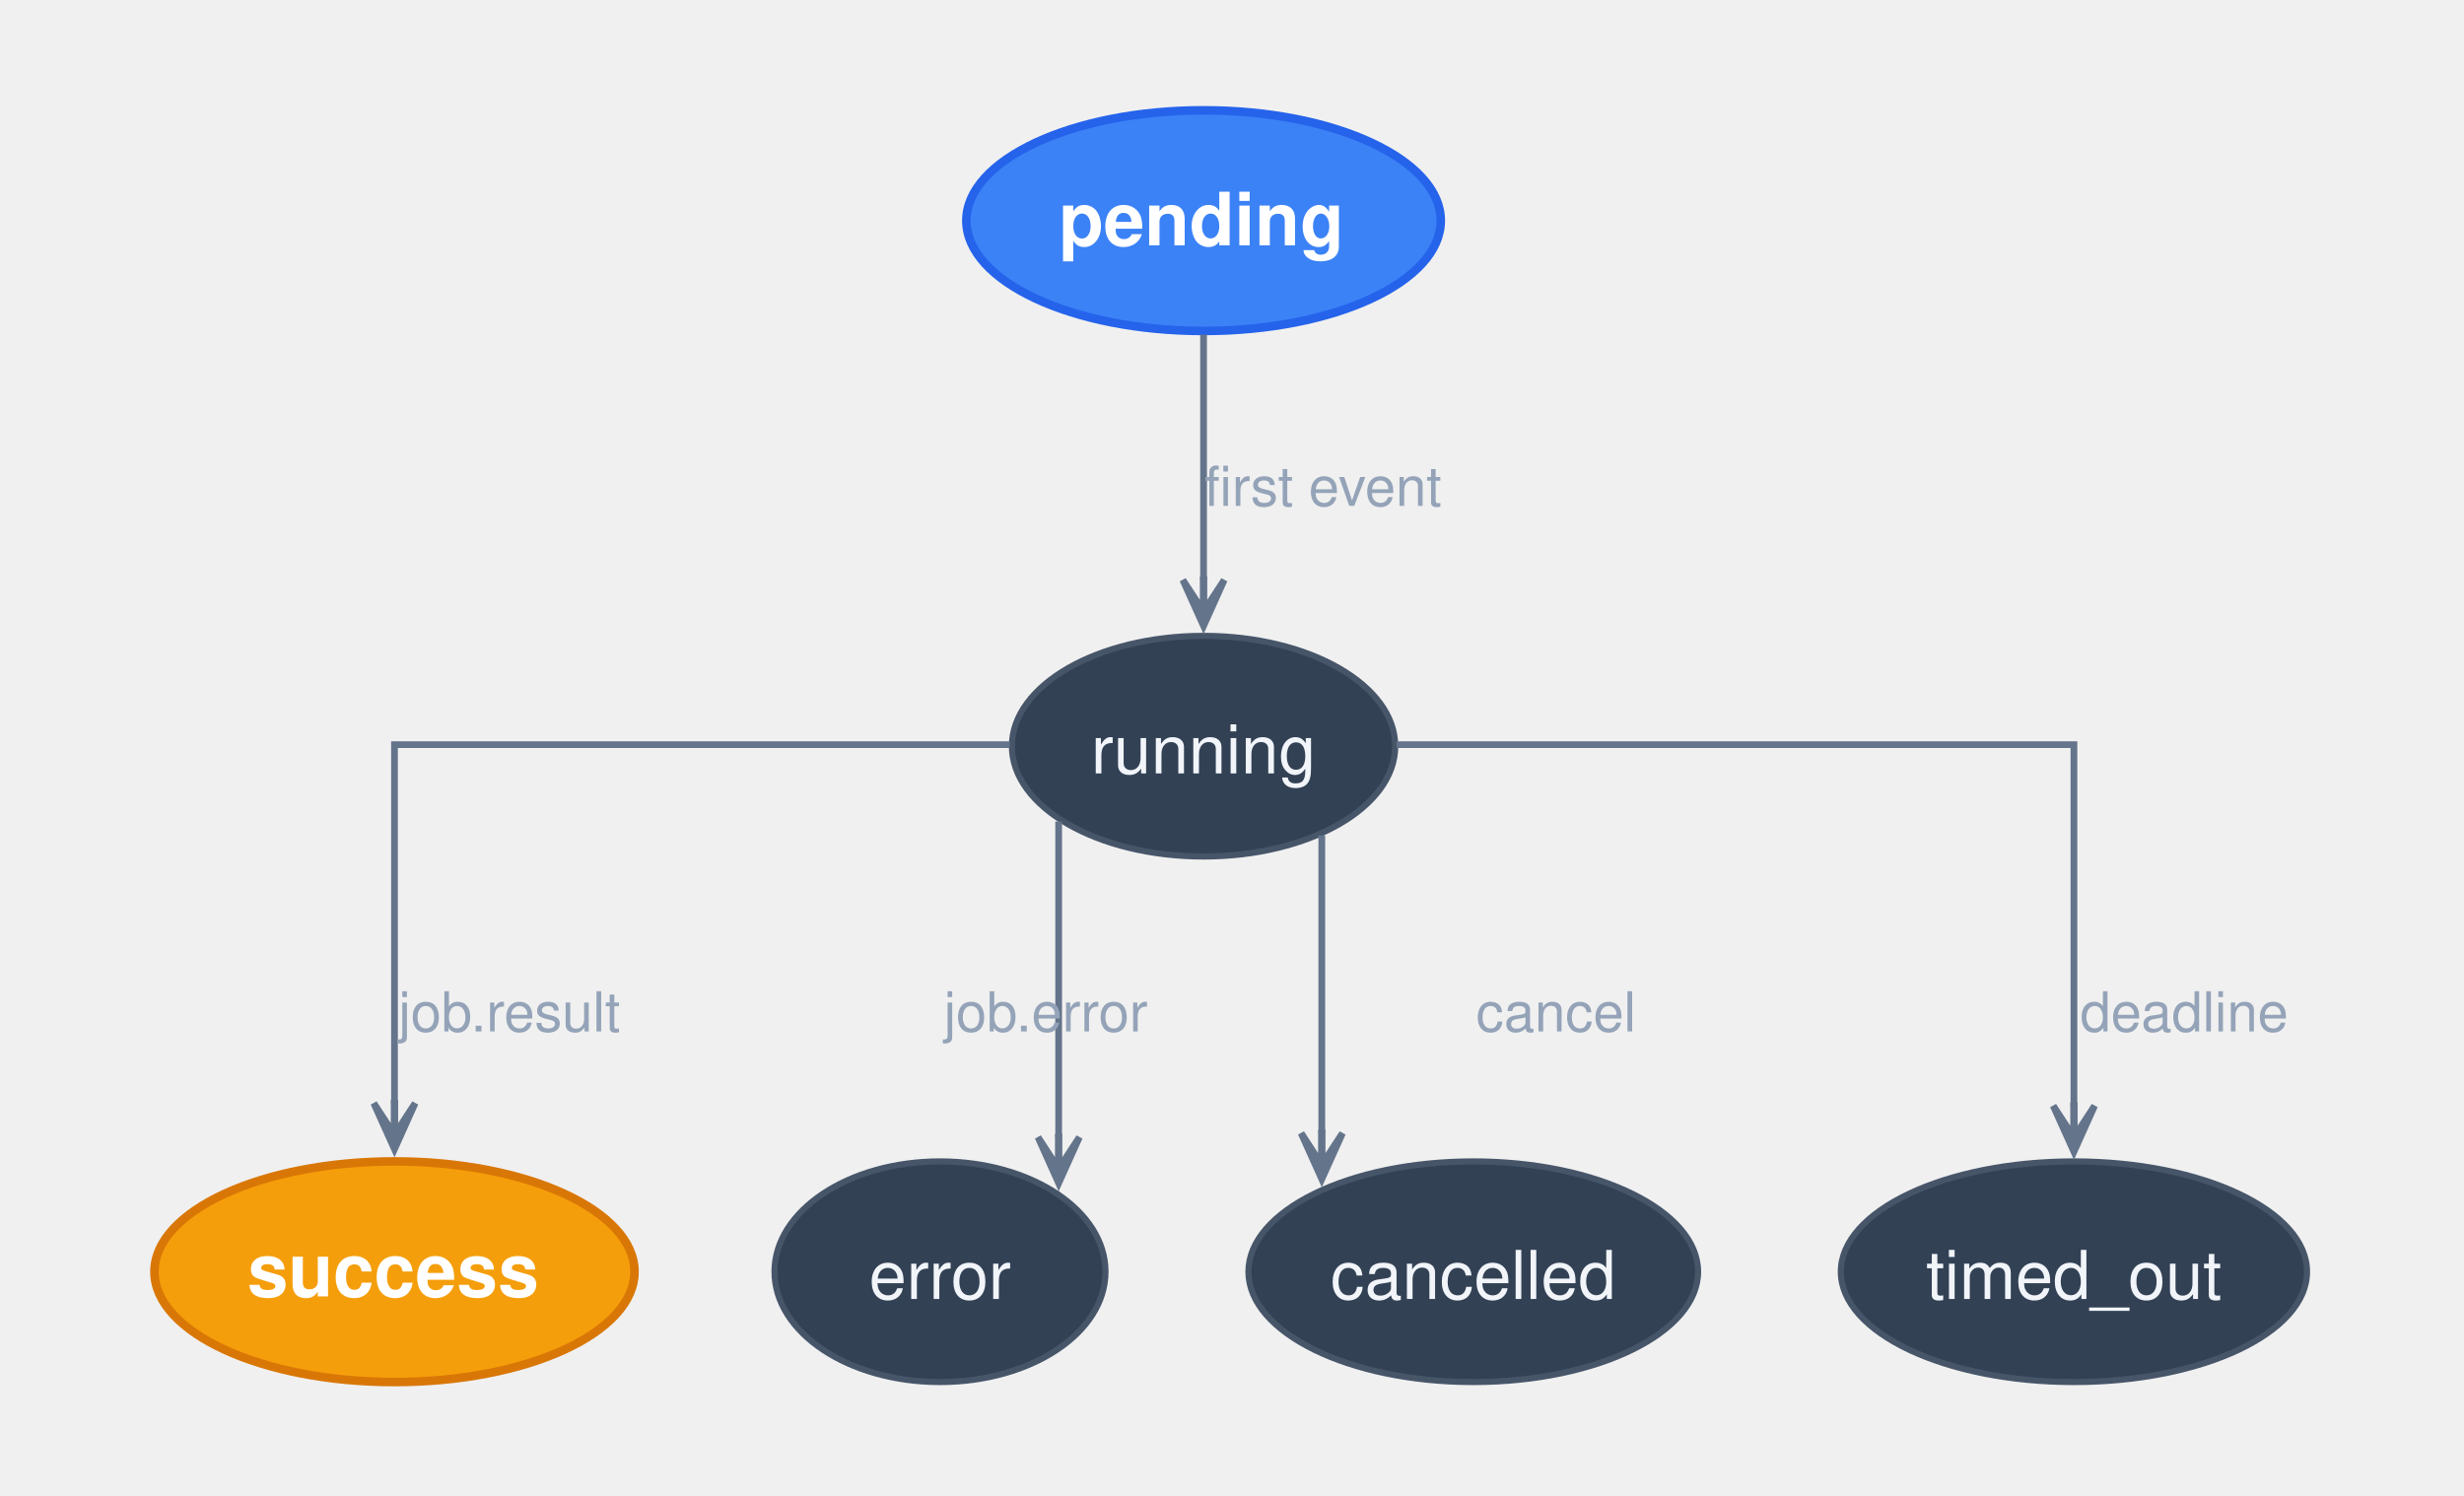
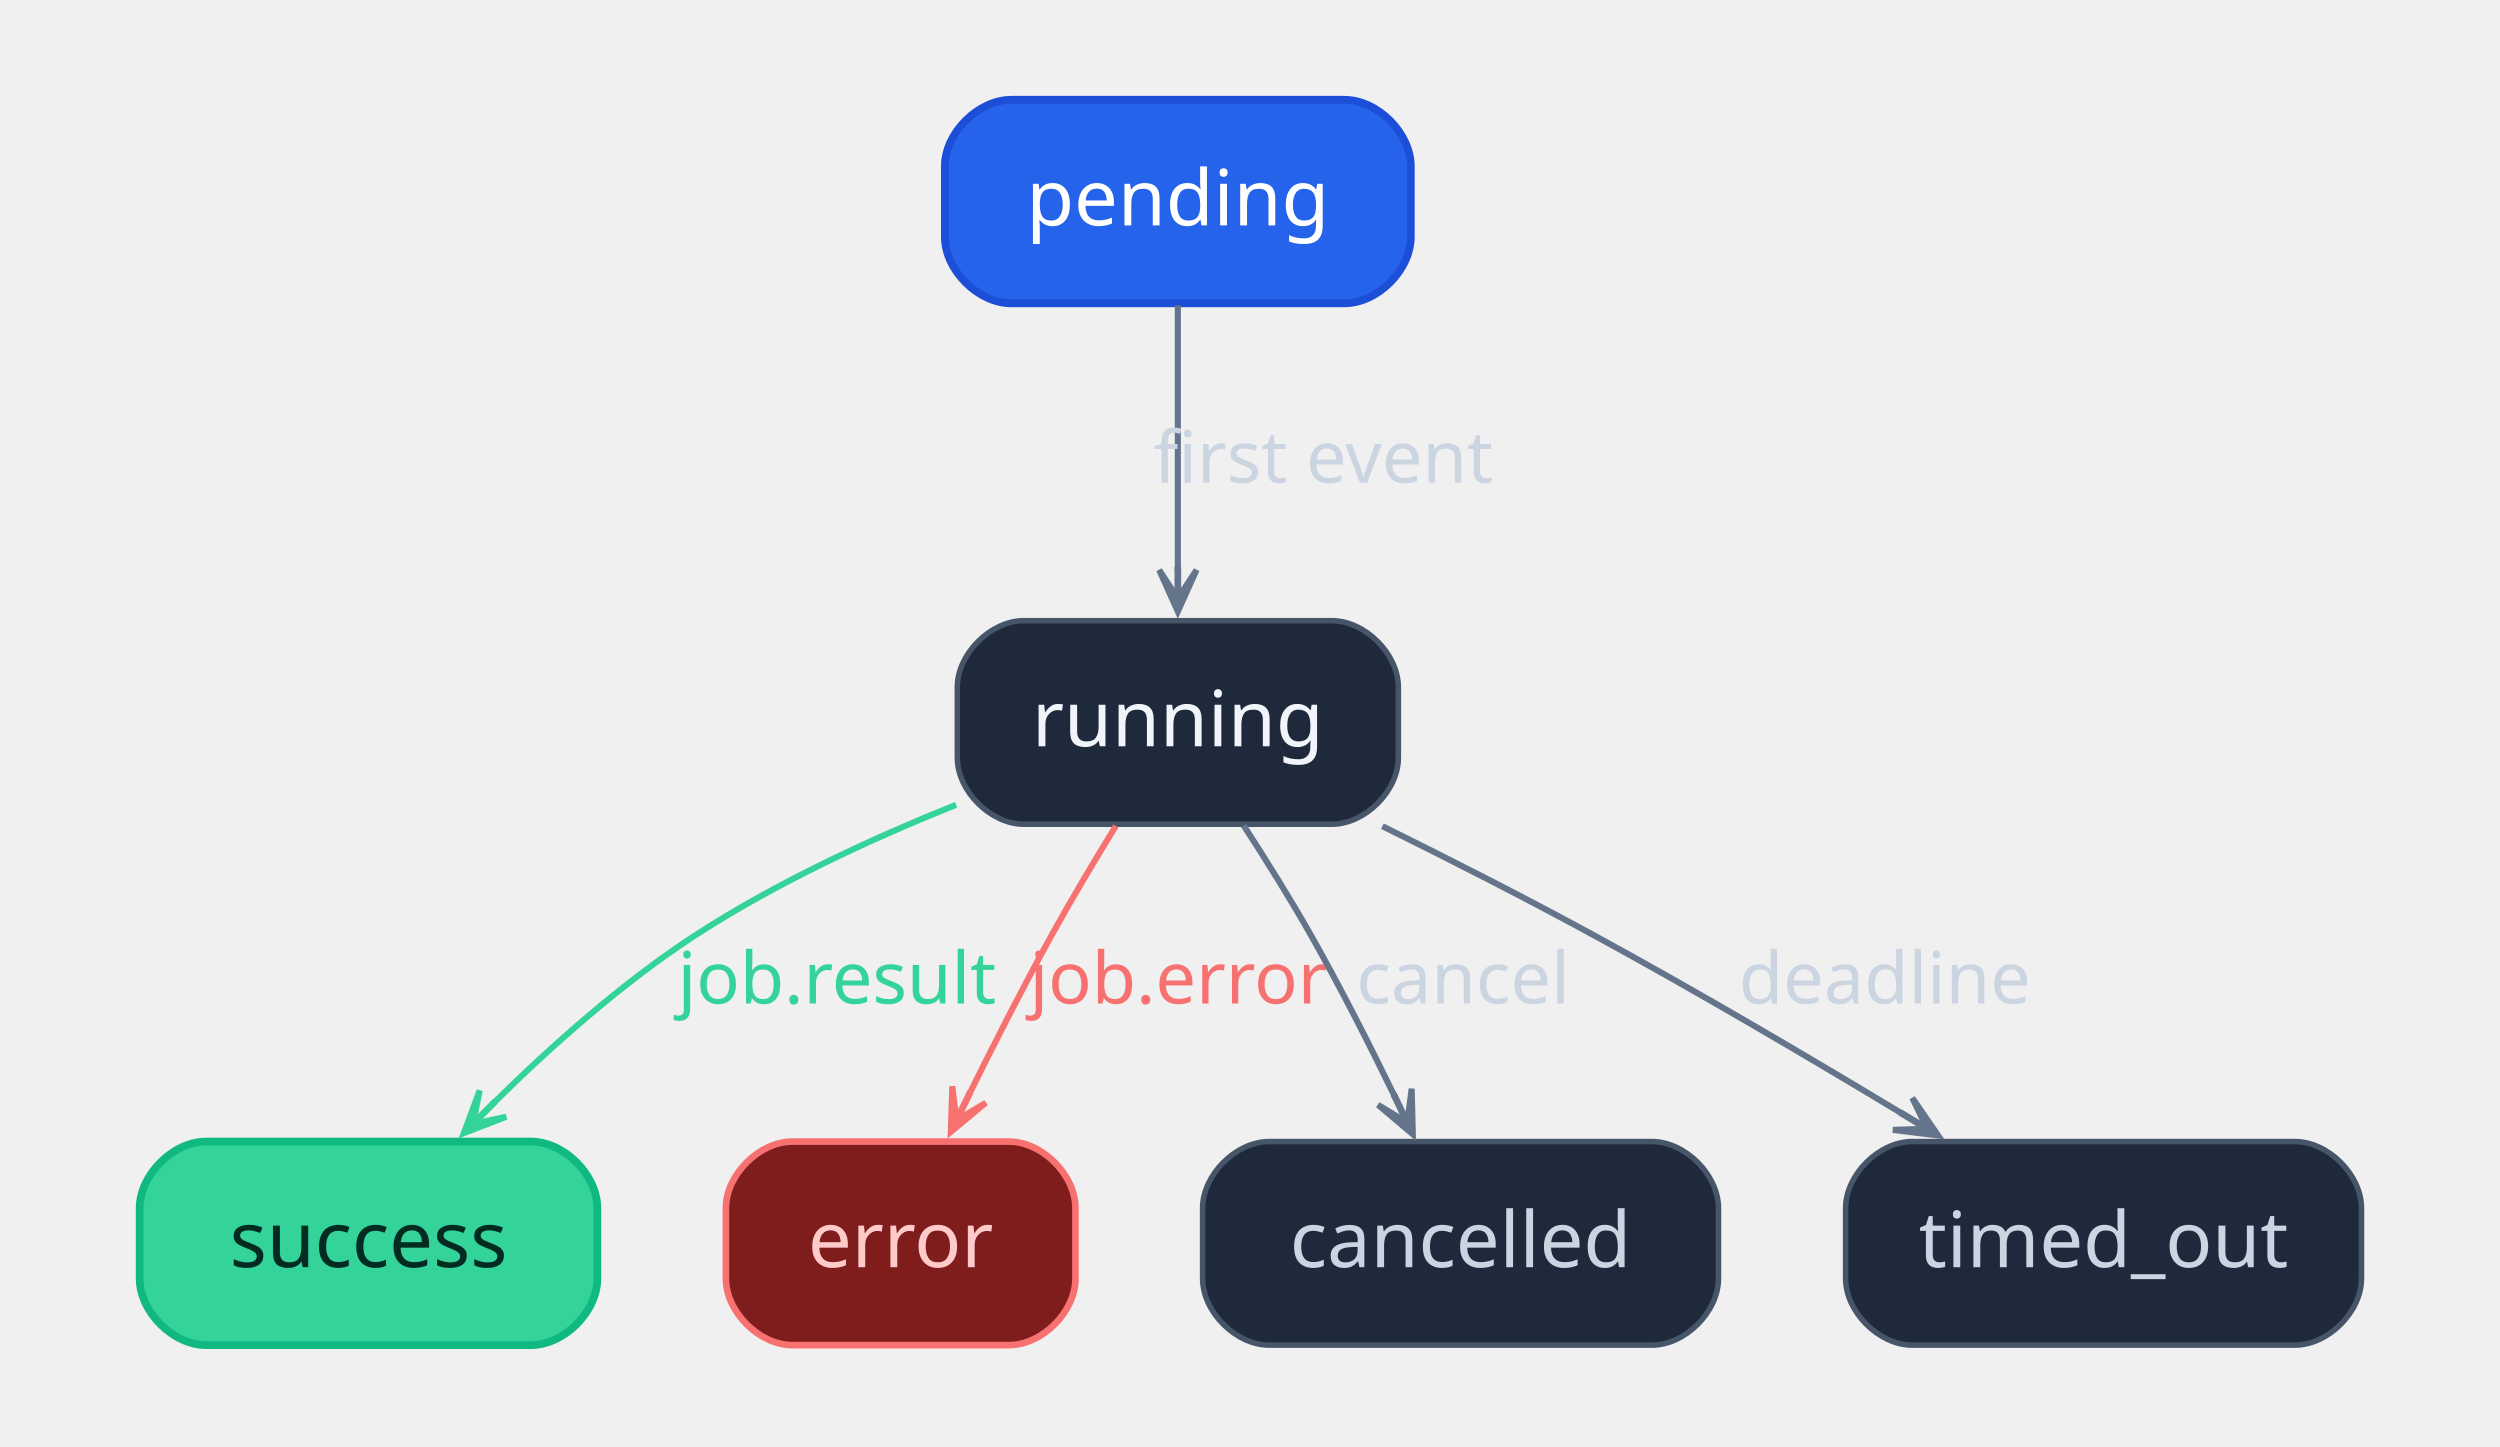
- <svg xmlns="http://www.w3.org/2000/svg" width="402pt" height="244pt" viewBox="0.00 0.00 402.00 244.00">
-   <g id="graph0" class="graph" transform="scale(1 1) rotate(0) translate(25.2 225.5)">
+ <svg xmlns="http://www.w3.org/2000/svg" width="451pt" height="261pt" viewBox="0.00 0.00 451.00 261.00">
+   <g id="graph0" class="graph" transform="scale(1 1) rotate(0) translate(25.2 242.66)">
    <g id="node1" class="node">
-       <ellipse fill="#3b82f6" stroke="#2563eb" stroke-width="1.4" cx="171.16" cy="-189.5" rx="38.7" ry="18" />
-       <text xml:space="preserve" text-anchor="start" x="147.53" y="-185.47" font-family="Helvetica,sans-Serif" font-weight="bold" font-size="12.00" fill="white">pending</text>
+       <path fill="#2563eb" stroke="#1d4ed8" stroke-width="1.4" d="M217.31,-224.66C217.31,-224.66 157.25,-224.66 157.25,-224.66 151.25,-224.66 145.25,-218.66 145.25,-212.66 145.25,-212.66 145.25,-199.94 145.25,-199.94 145.25,-193.94 151.25,-187.94 157.25,-187.94 157.25,-187.94 217.31,-187.94 217.31,-187.94 223.31,-187.94 229.31,-193.94 229.31,-199.94 229.31,-199.94 229.31,-212.66 229.31,-212.66 229.31,-218.66 223.31,-224.66 217.31,-224.66" />
+       <text xml:space="preserve" text-anchor="middle" x="187.28" y="-202" font-family="TT Commons Pro Trial" font-size="14.00" fill="white">pending</text>
    </g>
    <g id="node2" class="node">
-       <ellipse fill="#334155" stroke="#475569" cx="171.16" cy="-103.75" rx="31.27" ry="18" />
-       <text xml:space="preserve" text-anchor="middle" x="171.16" y="-99.3" font-family="Helvetica,sans-Serif" font-size="11.00" fill="#f1f5f9">running</text>
+       <path fill="#1e293b" stroke="#475569" d="M215.06,-130.69C215.06,-130.69 159.5,-130.69 159.5,-130.69 153.5,-130.69 147.5,-124.69 147.5,-118.69 147.5,-118.69 147.5,-105.97 147.5,-105.97 147.5,-99.97 153.5,-93.97 159.5,-93.97 159.5,-93.97 215.06,-93.97 215.06,-93.97 221.06,-93.97 227.06,-99.97 227.06,-105.97 227.06,-105.97 227.06,-118.69 227.06,-118.69 227.06,-124.69 221.06,-130.69 215.06,-130.69" />
+       <text xml:space="preserve" text-anchor="middle" x="187.28" y="-108.03" font-family="TT Commons Pro Trial" font-size="14.00" fill="#f1f5f9">running</text>
    </g>
    <g id="edge1" class="edge">
-       <path fill="none" stroke="#64748b" stroke-width="1.1" d="M171.16,-170.89C171.16,-170.89 171.16,-130.87 171.16,-130.87" />
-       <polygon fill="#64748b" stroke="#64748b" stroke-width="1.1" points="171.16,-123.37 174.53,-130.87 171.21,-125.78 171.21,-130.87 171.16,-130.87 171.11,-130.87 171.11,-125.78 167.78,-130.87 171.16,-123.37" />
-       <text xml:space="preserve" text-anchor="middle" x="190.66" y="-142.95" font-family="Helvetica,sans-Serif" font-size="9.00" fill="#94a3b8">first event</text>
+       <path fill="none" stroke="#64748b" stroke-width="1.1" d="M187.28,-187.57C187.28,-173.95 187.28,-154.95 187.28,-139.57" />
+       <polygon fill="#64748b" stroke="#64748b" stroke-width="1.1" points="187.28,-132.35 190.66,-139.85 187.33,-134.76 187.33,-139.85 187.28,-139.85 187.23,-139.85 187.23,-134.76 183.91,-139.85 187.28,-132.35" />
+       <text xml:space="preserve" text-anchor="middle" x="213.53" y="-155.59" font-family="TT Commons Pro Trial" font-size="13.00" fill="#cbd5e1">first event</text>
    </g>
    <g id="node3" class="node">
-       <ellipse fill="#f59e0b" stroke="#d97706" stroke-width="1.4" cx="39.16" cy="-18" rx="39.16" ry="18" />
-       <text xml:space="preserve" text-anchor="start" x="15.16" y="-13.97" font-family="Helvetica,sans-Serif" font-weight="bold" font-size="12.00" fill="white">success</text>
+       <path fill="#34d399" stroke="#10b981" stroke-width="1.4" d="M70.56,-36.72C70.56,-36.72 12,-36.72 12,-36.72 6,-36.72 0,-30.72 0,-24.72 0,-24.72 0,-12 0,-12 0,-6 6,0 12,0 12,0 70.56,0 70.56,0 76.56,0 82.56,-6 82.56,-12 82.56,-12 82.56,-24.72 82.56,-24.72 82.56,-30.72 76.56,-36.72 70.56,-36.72" />
+       <text xml:space="preserve" text-anchor="middle" x="41.28" y="-14.06" font-family="TT Commons Pro Trial" font-size="14.00" fill="#022c22">success</text>
    </g>
    <g id="edge2" class="edge">
-       <path fill="none" stroke="#64748b" stroke-width="1.1" d="M139.54,-104C100.49,-104 39.16,-104 39.16,-104 39.16,-104 39.16,-45.5 39.16,-45.5" />
-       <polygon fill="#64748b" stroke="#64748b" stroke-width="1.1" points="39.16,-38 42.53,-45.5 39.21,-40.41 39.21,-45.5 39.16,-45.5 39.11,-45.5 39.11,-40.41 35.78,-45.5 39.16,-38" />
-       <text xml:space="preserve" text-anchor="middle" x="57.91" y="-57.2" font-family="Helvetica,sans-Serif" font-size="9.00" fill="#94a3b8">job.result</text>
+       <path fill="none" stroke="#34d399" stroke-width="1.1" d="M147.29,-97.48C131.99,-91.35 114.75,-83.37 100.28,-73.97 87.1,-65.41 74.1,-53.81 63.67,-43.5" />
+       <polygon fill="#34d399" stroke="#34d399" stroke-width="1.1" points="58.47,-38.24 66.14,-41.2 60.2,-39.92 63.78,-43.54 63.74,-43.58 63.71,-43.61 60.13,-39.99 61.34,-45.95 58.47,-38.24" />
+       <text xml:space="preserve" text-anchor="middle" x="125.78" y="-61.62" font-family="TT Commons Pro Trial" font-size="13.00" fill="#34d399">job.result</text>
    </g>
    <g id="node4" class="node">
-       <ellipse fill="#334155" stroke="#475569" cx="128.16" cy="-18" rx="27" ry="18" />
-       <text xml:space="preserve" text-anchor="middle" x="128.16" y="-13.55" font-family="Helvetica,sans-Serif" font-size="11.00" fill="#f1f5f9">error</text>
+       <path fill="#7f1d1d" stroke="#f87171" stroke-width="1.2" d="M156.81,-36.72C156.81,-36.72 117.75,-36.72 117.75,-36.72 111.75,-36.72 105.75,-30.72 105.75,-24.72 105.75,-24.72 105.75,-12 105.75,-12 105.75,-6 111.75,0 117.75,0 117.75,0 156.81,0 156.81,0 162.81,0 168.81,-6 168.81,-12 168.81,-12 168.81,-24.72 168.81,-24.72 168.81,-30.72 162.81,-36.72 156.81,-36.72" />
+       <text xml:space="preserve" text-anchor="middle" x="137.28" y="-14.06" font-family="TT Commons Pro Trial" font-size="14.00" fill="#fecaca">error</text>
    </g>
    <g id="edge3" class="edge">
-       <path fill="none" stroke="#64748b" stroke-width="1.1" d="M147.52,-91.46C147.52,-91.46 147.52,-39.95 147.52,-39.95" />
-       <polygon fill="#64748b" stroke="#64748b" stroke-width="1.1" points="147.52,-32.45 150.9,-39.95 147.57,-34.86 147.57,-39.95 147.52,-39.95 147.47,-39.95 147.47,-34.86 144.15,-39.95 147.52,-32.45" />
-       <text xml:space="preserve" text-anchor="middle" x="145.41" y="-57.2" font-family="Helvetica,sans-Serif" font-size="9.00" fill="#94a3b8">job.error</text>
+       <path fill="none" stroke="#f87171" stroke-width="1.1" d="M176.09,-93.65C172.31,-87.49 168.13,-80.48 164.53,-73.97 159.38,-64.65 154.07,-54.22 149.52,-45" />
+       <polygon fill="#f87171" stroke="#f87171" stroke-width="1.1" points="146.33,-38.47 152.65,-43.73 147.43,-40.61 149.67,-45.19 149.62,-45.21 149.58,-45.23 147.34,-40.66 146.59,-46.69 146.33,-38.47" />
+       <text xml:space="preserve" text-anchor="middle" x="187.41" y="-61.62" font-family="TT Commons Pro Trial" font-size="13.00" fill="#f87171">job.error</text>
    </g>
    <g id="node5" class="node">
-       <ellipse fill="#334155" stroke="#475569" cx="215.16" cy="-18" rx="36.68" ry="18" />
-       <text xml:space="preserve" text-anchor="middle" x="215.16" y="-13.55" font-family="Helvetica,sans-Serif" font-size="11.00" fill="#f1f5f9">cancelled</text>
+       <path fill="#1e293b" stroke="#475569" d="M272.81,-36.72C272.81,-36.72 203.75,-36.72 203.75,-36.72 197.75,-36.72 191.75,-30.72 191.75,-24.72 191.75,-24.72 191.75,-12 191.75,-12 191.75,-6 197.75,0 203.75,0 203.75,0 272.81,0 272.81,0 278.81,0 284.81,-6 284.81,-12 284.81,-12 284.81,-24.72 284.81,-24.72 284.81,-30.72 278.81,-36.72 272.81,-36.72" />
+       <text xml:space="preserve" text-anchor="middle" x="238.28" y="-14.06" font-family="TT Commons Pro Trial" font-size="14.00" fill="#cbd5e1">cancelled</text>
    </g>
    <g id="edge4" class="edge">
-       <path fill="none" stroke="#64748b" stroke-width="1.1" d="M190.45,-89.2C190.45,-89.2 190.45,-40.61 190.45,-40.61" />
-       <polygon fill="#64748b" stroke="#64748b" stroke-width="1.1" points="190.45,-33.11 193.83,-40.61 190.5,-35.52 190.5,-40.61 190.45,-40.61 190.4,-40.61 190.4,-35.52 187.08,-40.61 190.45,-33.11" />
-       <text xml:space="preserve" text-anchor="middle" x="228.66" y="-57.2" font-family="Helvetica,sans-Serif" font-size="9.00" fill="#94a3b8">cancel</text>
+       <path fill="none" stroke="#64748b" stroke-width="1.1" d="M199.17,-93.72C203.17,-87.56 207.56,-80.54 211.28,-73.97 216.6,-64.57 221.97,-53.99 226.51,-44.65" />
+       <polygon fill="#64748b" stroke="#64748b" stroke-width="1.1" points="229.67,-38.04 229.47,-46.26 228.68,-40.24 226.48,-44.83 226.43,-44.81 226.39,-44.78 228.59,-40.19 223.39,-43.35 229.67,-38.04" />
+       <text xml:space="preserve" text-anchor="middle" x="238.73" y="-61.62" font-family="TT Commons Pro Trial" font-size="13.00" fill="#cbd5e1">cancel</text>
    </g>
    <g id="node6" class="node">
-       <ellipse fill="#334155" stroke="#475569" cx="313.16" cy="-18" rx="38.03" ry="18" />
-       <text xml:space="preserve" text-anchor="middle" x="313.16" y="-13.55" font-family="Helvetica,sans-Serif" font-size="11.00" fill="#f1f5f9">timed_out</text>
+       <path fill="#1e293b" stroke="#475569" d="M388.81,-36.72C388.81,-36.72 319.75,-36.72 319.75,-36.72 313.75,-36.72 307.75,-30.72 307.75,-24.72 307.75,-24.72 307.75,-12 307.75,-12 307.75,-6 313.75,0 319.75,0 319.75,0 388.81,0 388.81,0 394.81,0 400.81,-6 400.81,-12 400.81,-12 400.81,-24.72 400.81,-24.72 400.81,-30.72 394.81,-36.72 388.81,-36.72" />
+       <text xml:space="preserve" text-anchor="middle" x="354.28" y="-14.06" font-family="TT Commons Pro Trial" font-size="14.00" fill="#cbd5e1">timed_out</text>
    </g>
    <g id="edge5" class="edge">
-       <path fill="none" stroke="#64748b" stroke-width="1.1" d="M202.67,-104C244.51,-104 313.16,-104 313.16,-104 313.16,-104 313.16,-45.08 313.16,-45.08" />
-       <polygon fill="#64748b" stroke="#64748b" stroke-width="1.1" points="313.16,-37.58 316.53,-45.08 313.21,-39.99 313.21,-45.08 313.16,-45.08 313.11,-45.08 313.11,-39.99 309.78,-45.08 313.16,-37.58" />
-       <text xml:space="preserve" text-anchor="middle" x="331.16" y="-57.2" font-family="Helvetica,sans-Serif" font-size="9.00" fill="#94a3b8">deadline</text>
+       <path fill="none" stroke="#64748b" stroke-width="1.1" d="M224.18,-93.62C236.4,-87.58 250.02,-80.65 262.28,-73.97 280.95,-63.8 301.32,-51.8 318.13,-41.65" />
+       <polygon fill="#64748b" stroke="#64748b" stroke-width="1.1" points="324.44,-37.82 319.78,-44.6 322.41,-39.12 318.06,-41.76 318.03,-41.71 318,-41.67 322.36,-39.03 316.28,-38.83 324.44,-37.82" />
+       <text xml:space="preserve" text-anchor="middle" x="314.82" y="-61.62" font-family="TT Commons Pro Trial" font-size="13.00" fill="#cbd5e1">deadline</text>
    </g>
  </g>
</svg>
